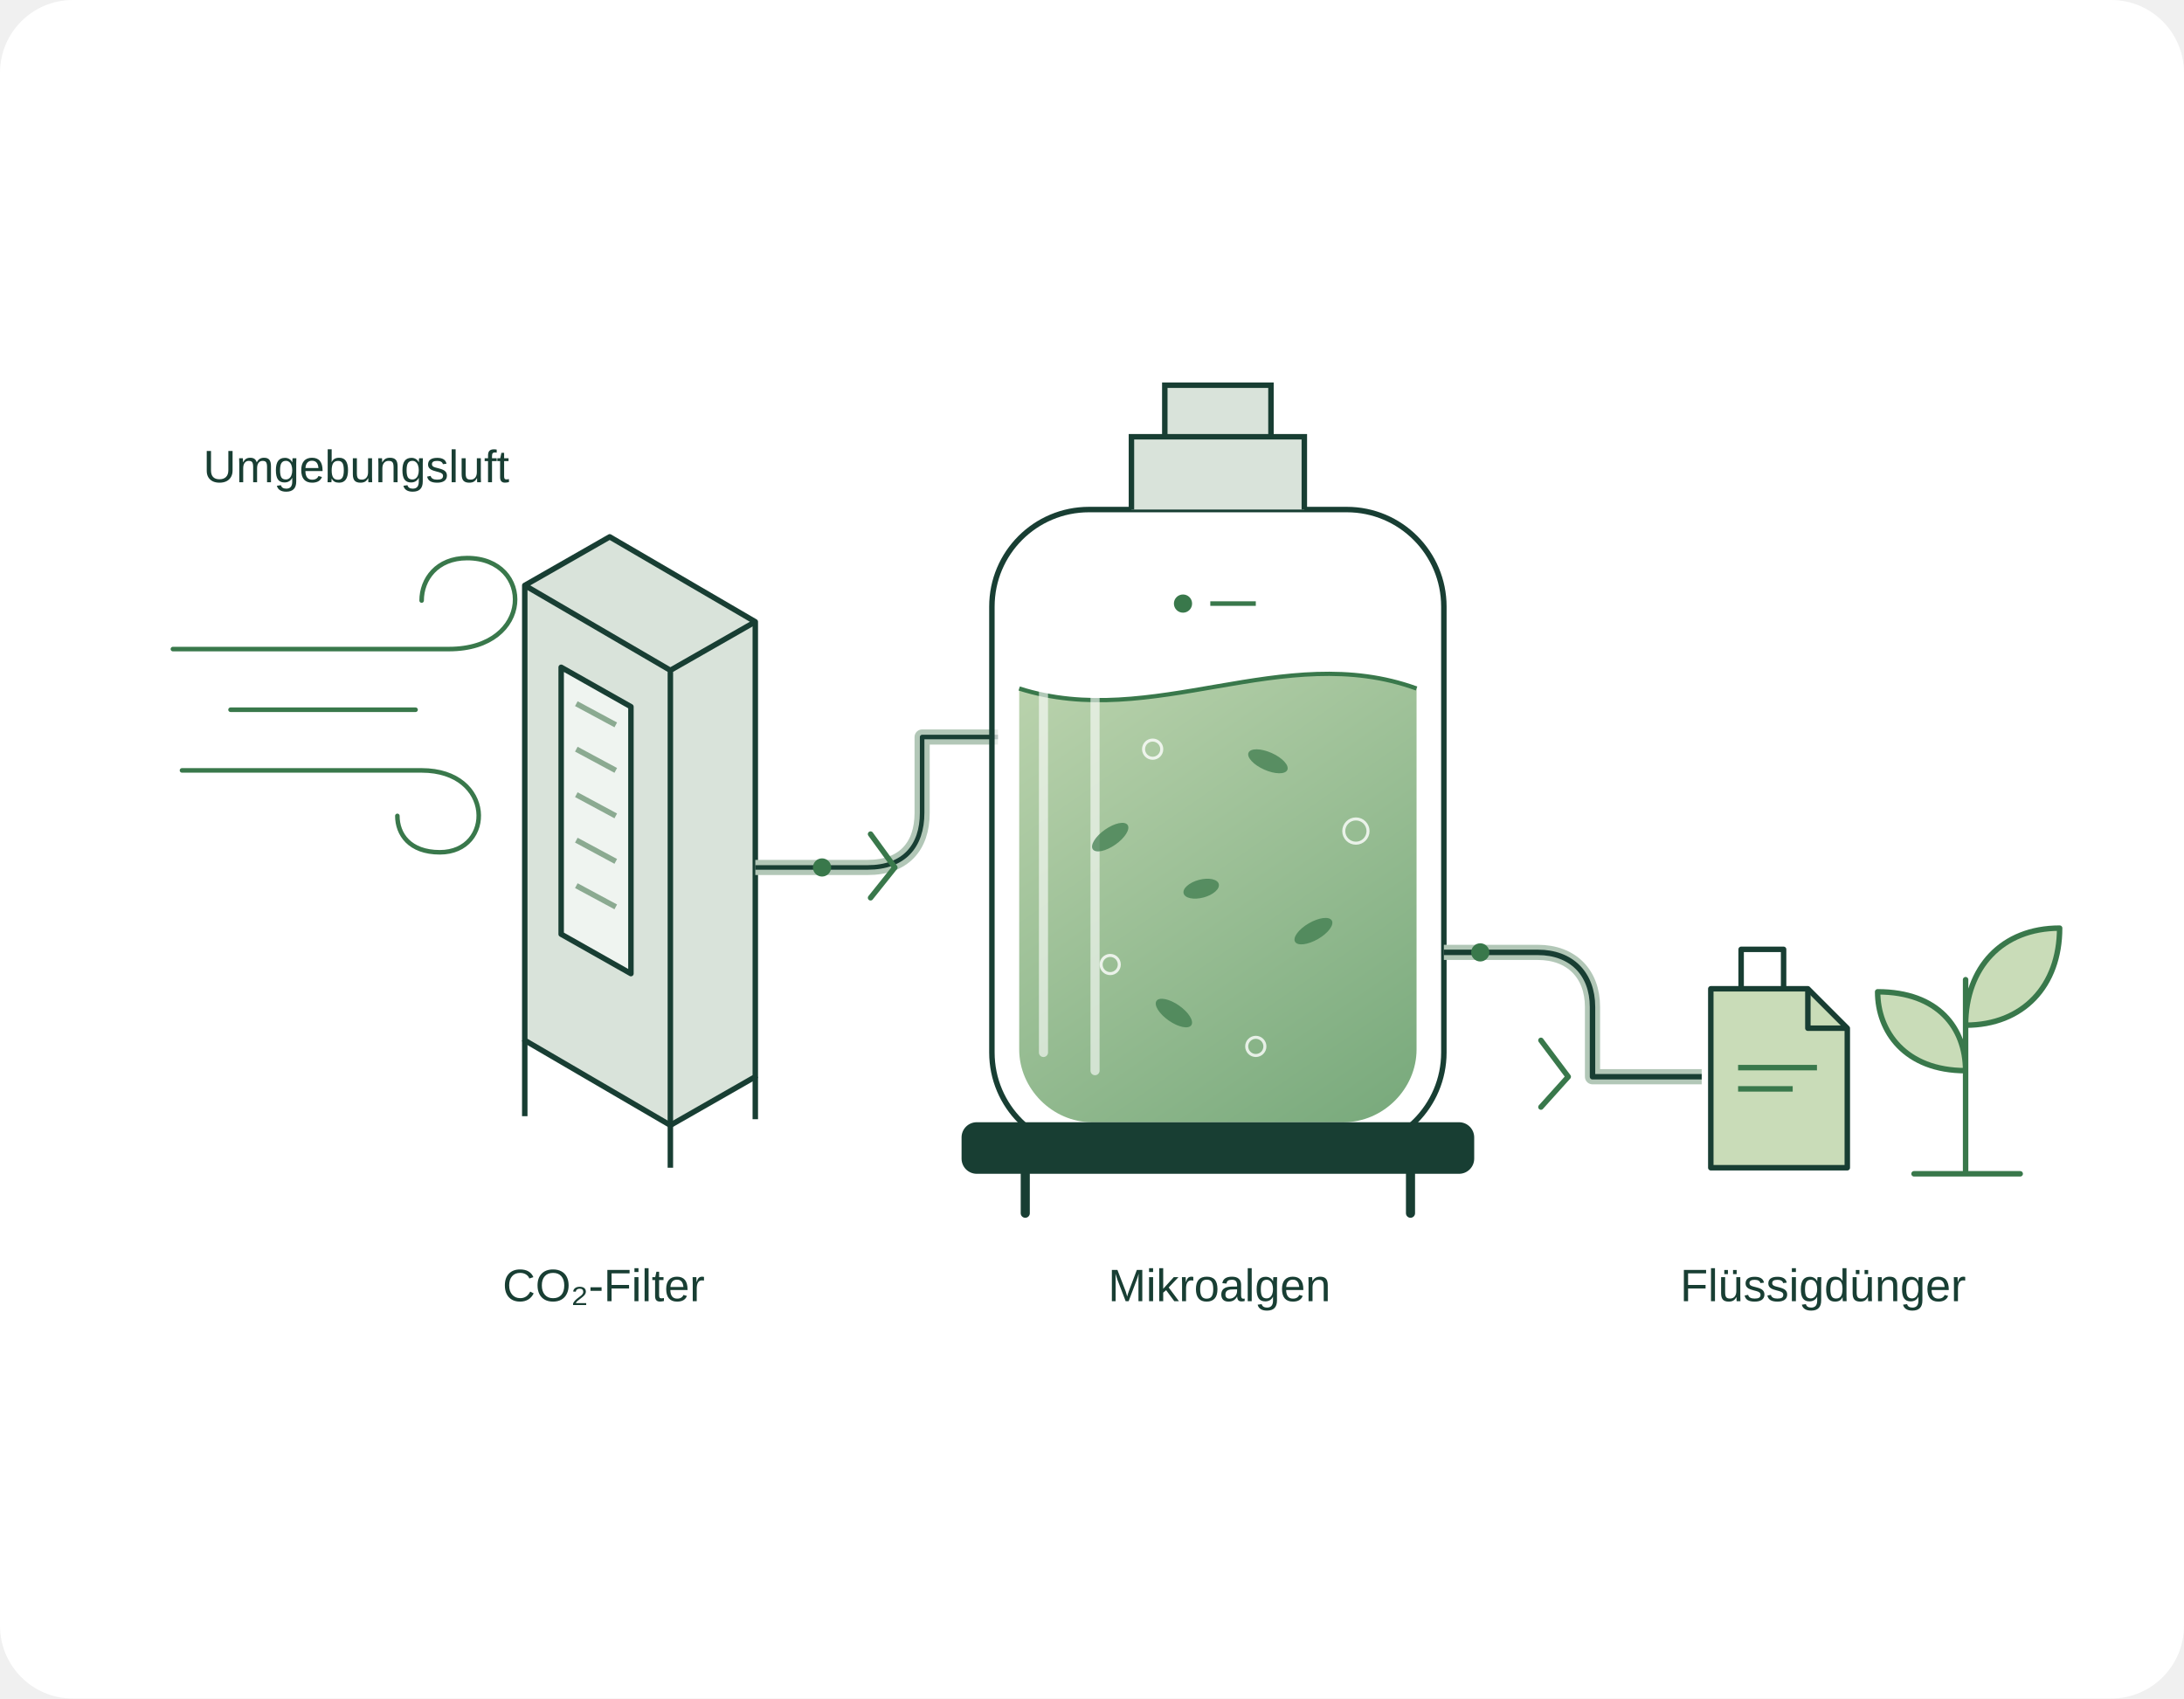
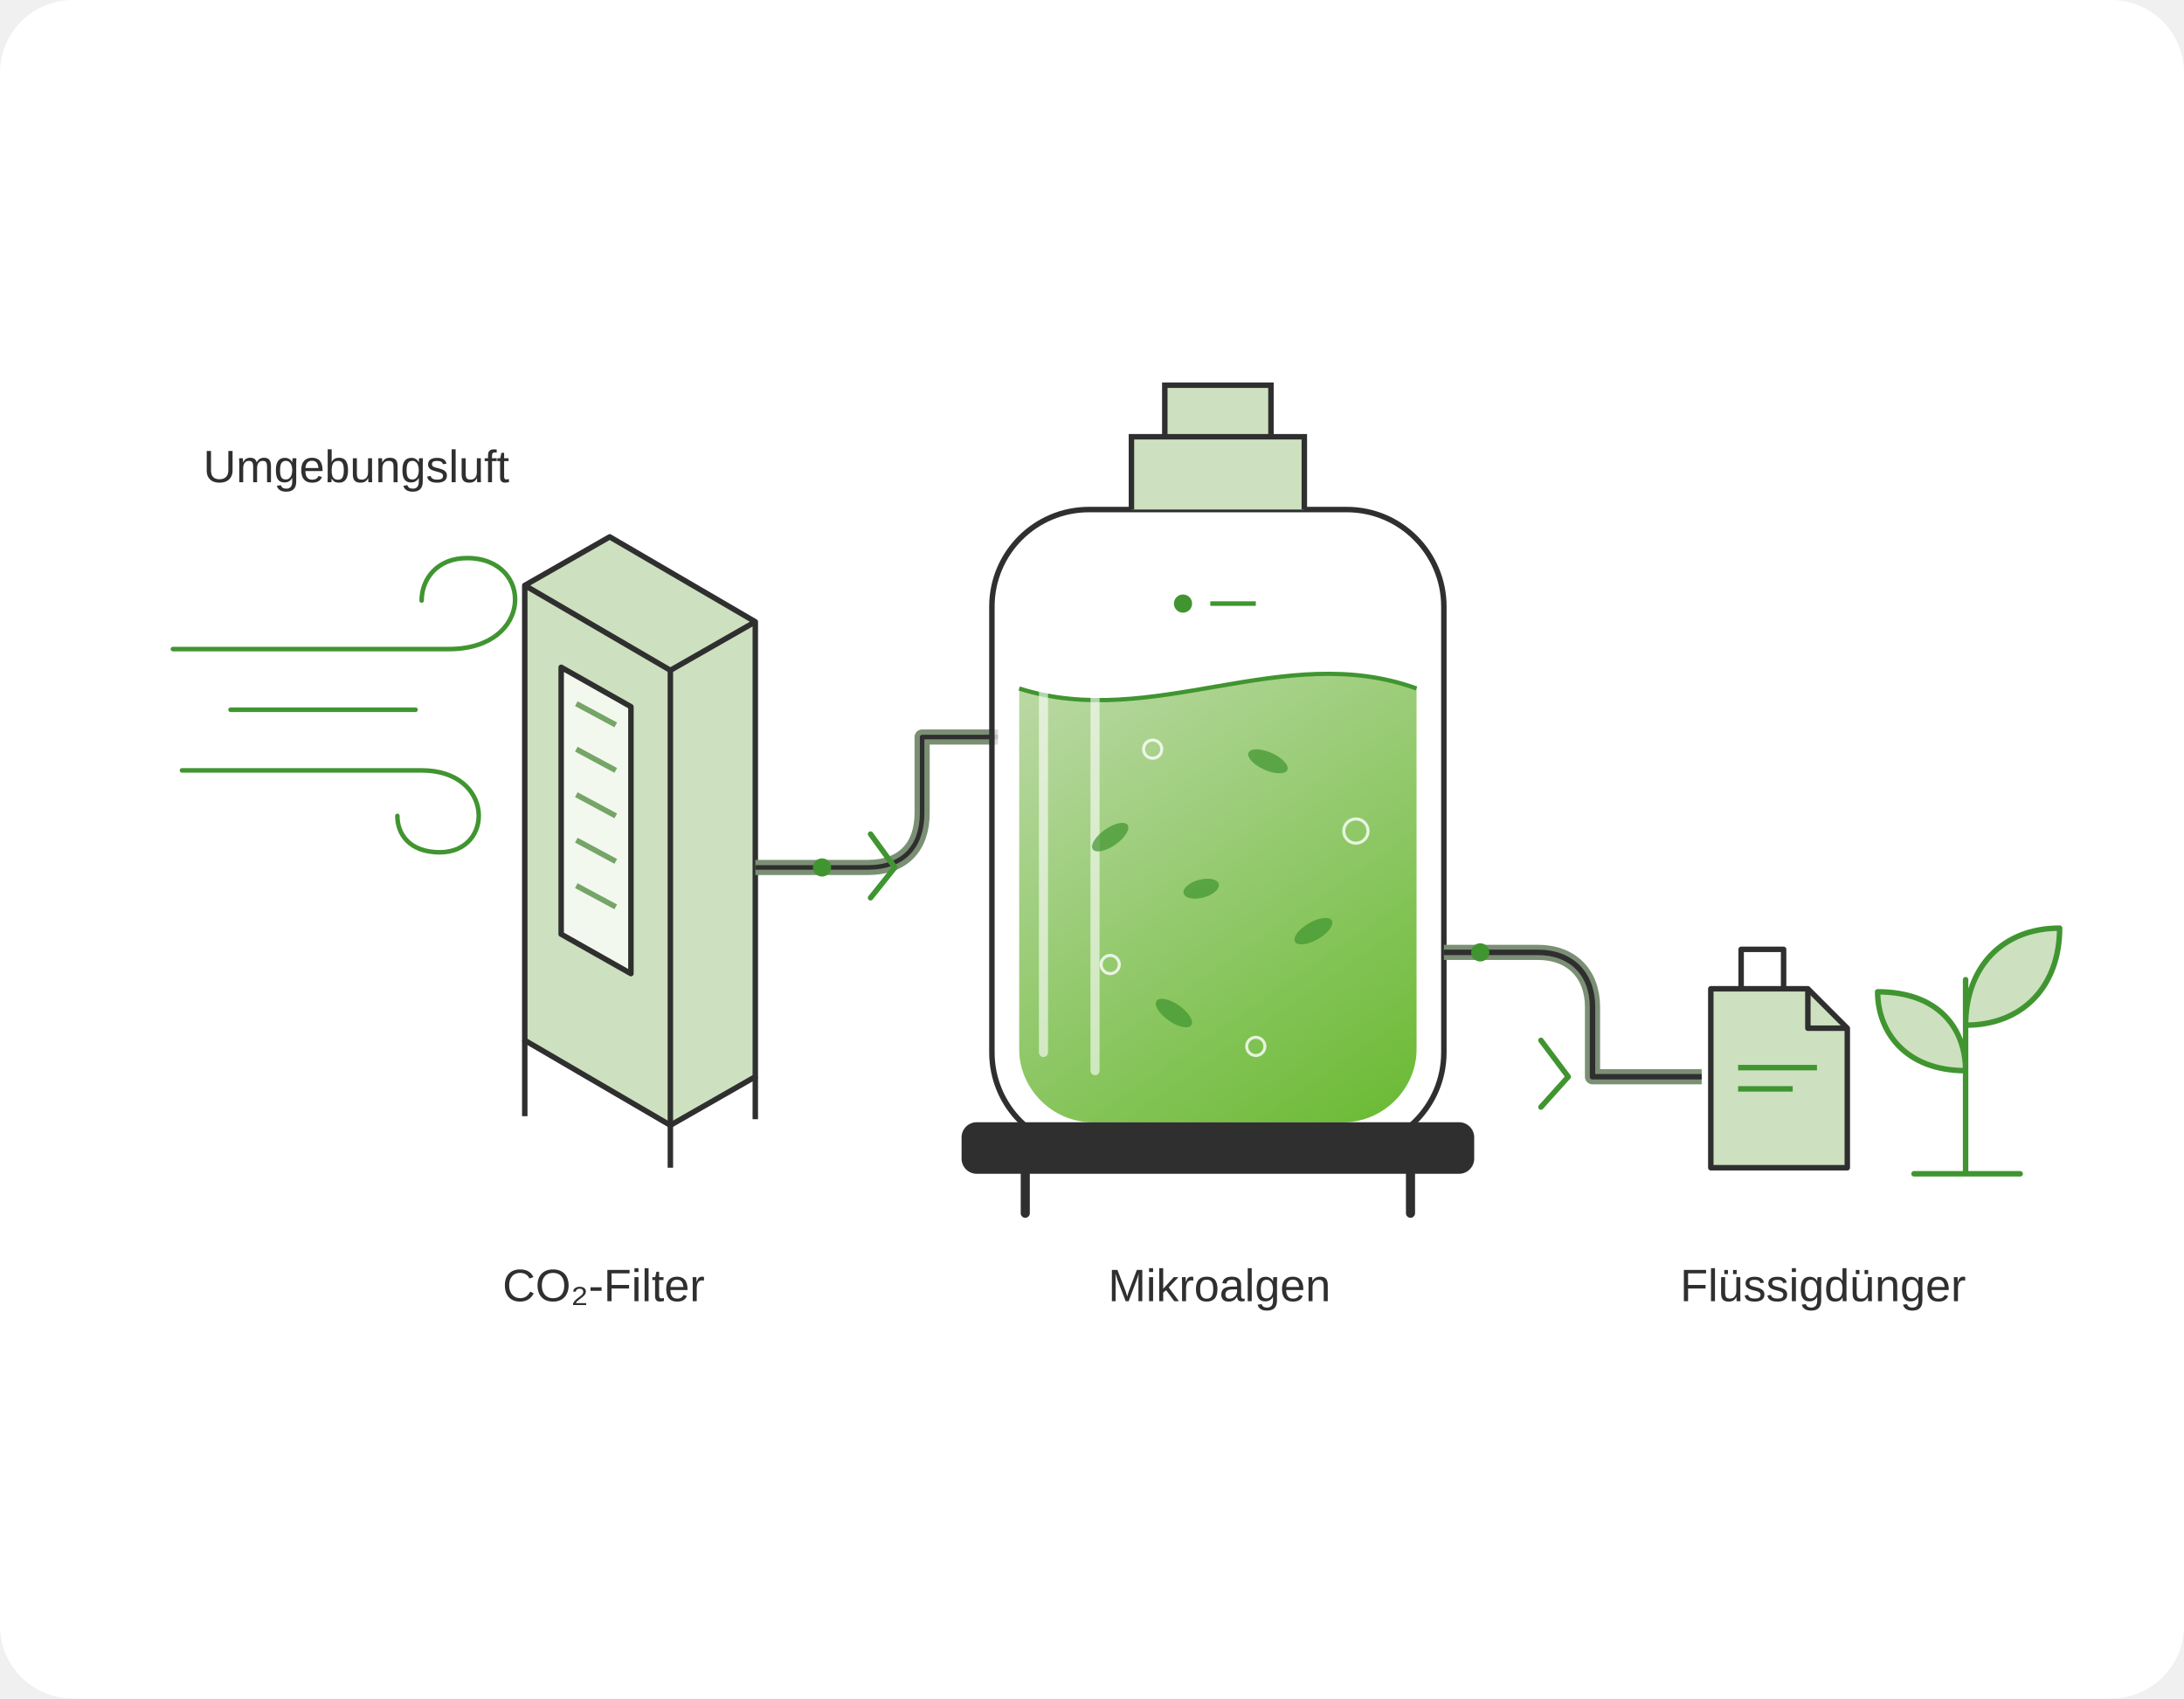
<svg xmlns="http://www.w3.org/2000/svg" width="720" height="560" viewBox="0 0 720 560" fill="none" role="img" aria-labelledby="title desc">
  <defs>
    <linearGradient id="tank" x1="333" y1="174" x2="470" y2="372" gradientUnits="userSpaceOnUse">
-       <stop stop-color="#c9dcb8" />
-       <stop offset="1" stop-color="#76a87a" />
+       <stop stop-color="var(--color-tint, #cde0bf)" />
+       <stop offset="1" stop-color="var(--color-sprout, #68b930)" />
    </linearGradient>
    <linearGradient id="glass" x1="330" x2="470" gradientUnits="userSpaceOnUse">
      <stop stop-color="white" stop-opacity=".7" />
      <stop offset="1" stop-color="white" stop-opacity=".1" />
    </linearGradient>
  </defs>
  <rect width="720" height="560" rx="24" fill="white" />
-   <g stroke="#39784b" stroke-width="1.5" stroke-linecap="round">
+   <g stroke="var(--color-brand, #409530)" stroke-width="1.5" stroke-linecap="round">
    <path d="M57 214h91c28 0 28-30 6-30-10 0-15 7-15 14M76 234h61M60 254h79c24 0 24 27 6 27-10 0-14-6-14-12" />
  </g>
-   <g fill="#183e33" font-family="Arial,sans-serif" font-size="15">
+   <g fill="var(--color-ink, #2f2f2f)" font-family="Arial,sans-serif" font-size="15">
    <text x="67" y="159">Umgebungsluft</text>
    <text x="199" y="429" text-anchor="middle">CO₂-Filter</text>
    <text x="402" y="429" text-anchor="middle">Mikroalgen</text>
    <text x="601" y="429" text-anchor="middle">Flüssigdünger</text>
  </g>
-   <g stroke="#183e33" stroke-width="1.8" stroke-linejoin="round">
-     <path d="m173 193 28-16 48 28v150l-28 16-48-28Z" fill="#d9e3da" />
+   <g stroke="var(--color-ink, #2f2f2f)" stroke-width="1.8" stroke-linejoin="round">
+     <path d="m173 193 28-16 48 28v150l-28 16-48-28Z" fill="var(--color-tint, #cde0bf)" />
    <path d="m173 193 48 28 28-16m-28 16v150" />
-     <path d="m185 220 23 13v88l-23-13Z" fill="#eff4f0" />
-     <path d="m190 232 13 7m-13 8 13 7m-13 8 13 7m-13 8 13 7m-13 8 13 7" stroke="#8baa91" />
+     <path d="m185 220 23 13v88l-23-13Z" fill="var(--color-mist, #f3f8ef)" />
+     <path d="m190 232 13 7m-13 8 13 7m-13 8 13 7m-13 8 13 7m-13 8 13 7" stroke="var(--color-foliage, #75a567)" />
    <path d="M173 343v25m48 3v14m28-30v14" />
-     <path d="M249 286h37c12 0 18-7 18-18v-25h25" stroke-width="5" stroke="#b2c7b7" />
+     <path d="M249 286h37c12 0 18-7 18-18v-25h25" stroke-width="5" stroke="var(--color-line, #7b8f74)" />
    <path d="M249 286h37c12 0 18-7 18-18v-25h25" stroke-width="1.5" />
  </g>
  <g>
-     <rect x="327" y="168" width="149" height="211" rx="32" fill="url(#glass)" stroke="#183e33" stroke-width="1.8" />
+     <rect x="327" y="168" width="149" height="211" rx="32" fill="url(#glass)" stroke="var(--color-ink, #2f2f2f)" stroke-width="1.8" />
    <path d="M336 227c44 14 87-16 131 0v119c0 13-11 24-24 24h-83c-13 0-24-11-24-24Z" fill="url(#tank)" />
-     <path d="M336 227c44 14 87-16 131 0" stroke="#39784b" stroke-width="1.4" />
+     <path d="M336 227c44 14 87-16 131 0" stroke="var(--color-brand, #409530)" stroke-width="1.4" />
    <path d="M344 181v166m17-169v175" stroke="white" stroke-opacity=".6" stroke-width="3" stroke-linecap="round" />
-     <path d="M373 168v-24h57v24m-46-24v-17h35v17" stroke="#183e33" stroke-width="1.8" fill="#d9e3da" />
-     <rect x="317" y="370" width="169" height="17" rx="5" fill="#183e33" />
-     <path d="M338 387v13m127-13v13" stroke="#183e33" stroke-width="3" stroke-linecap="round" />
-     <g fill="#39784b" fill-opacity=".7">
+     <path d="M373 168v-24h57v24m-46-24v-17h35v17" stroke="var(--color-ink, #2f2f2f)" stroke-width="1.8" fill="var(--color-tint, #cde0bf)" />
+     <rect x="317" y="370" width="169" height="17" rx="5" fill="var(--color-ink, #2f2f2f)" />
+     <path d="M338 387v13m127-13v13" stroke="var(--color-ink, #2f2f2f)" stroke-width="3" stroke-linecap="round" />
+     <g fill="var(--color-brand, #409530)" fill-opacity=".7">
      <ellipse cx="366" cy="276" rx="7" ry="3" transform="rotate(-35 366 276)" />
      <ellipse cx="418" cy="251" rx="7" ry="3" transform="rotate(24 418 251)" />
      <ellipse cx="433" cy="307" rx="7" ry="3" transform="rotate(-30 433 307)" />
      <ellipse cx="387" cy="334" rx="7" ry="3" transform="rotate(35 387 334)" />
      <ellipse cx="396" cy="293" rx="6" ry="3" transform="rotate(-15 396 293)" />
    </g>
    <g stroke="#fff" stroke-opacity=".8">
      <circle cx="380" cy="247" r="3" />
      <circle cx="447" cy="274" r="4" />
      <circle cx="366" cy="318" r="3" />
      <circle cx="414" cy="345" r="3" />
    </g>
    <rect x="379" y="190" width="45" height="18" rx="9" fill="white" fill-opacity=".8" />
-     <circle cx="390" cy="199" r="3" fill="#39784b" />
-     <path d="M399 199h15" stroke="#39784b" stroke-width="1.5" />
+     <circle cx="390" cy="199" r="3" fill="var(--color-brand, #409530)" />
+     <path d="M399 199h15" stroke="var(--color-brand, #409530)" stroke-width="1.5" />
  </g>
-   <g stroke="#183e33" stroke-width="1.8" stroke-linejoin="round">
-     <path d="M476 314h31c11 0 18 7 18 18v23h36" stroke="#b2c7b7" stroke-width="5" />
+   <g stroke="var(--color-ink, #2f2f2f)" stroke-width="1.8" stroke-linejoin="round">
+     <path d="M476 314h31c11 0 18 7 18 18v23h36" stroke="var(--color-line, #7b8f74)" stroke-width="5" />
    <path d="M476 314h31c11 0 18 7 18 18v23h36" />
-     <path d="M564 326h32l13 13v46h-45Z" fill="#c9dcb8" />
+     <path d="M564 326h32l13 13v46h-45Z" fill="var(--color-tint, #cde0bf)" />
    <path d="M574 326v-13h14v13m8 0v13h13" />
-     <path d="M573 352h26m-26 7h18" stroke="#39784b" />
+     <path d="M573 352h26m-26 7h18" stroke="var(--color-brand, #409530)" />
  </g>
-   <g stroke="#39784b" stroke-width="1.8" stroke-linecap="round" stroke-linejoin="round">
-     <path d="M648 386v-63m0 30c-20 0-29-13-29-26 20 0 29 12 29 26Zm0-15c0-19 12-32 31-32 0 19-12 32-31 32Z" fill="#c9dcb8" />
+   <g stroke="var(--color-brand, #409530)" stroke-width="1.8" stroke-linecap="round" stroke-linejoin="round">
+     <path d="M648 386v-63m0 30c-20 0-29-13-29-26 20 0 29 12 29 26Zm0-15c0-19 12-32 31-32 0 19-12 32-31 32Z" fill="var(--color-tint, #cde0bf)" />
    <path d="M631 387h35" />
  </g>
-   <path d="m287 275 8 11-8 10m221 47 9 12-9 10" stroke="#39784b" stroke-width="1.8" stroke-linecap="round" stroke-linejoin="round" />
-   <g fill="#39784b">
+   <path d="m287 275 8 11-8 10m221 47 9 12-9 10" stroke="var(--color-brand, #409530)" stroke-width="1.8" stroke-linecap="round" stroke-linejoin="round" />
+   <g fill="var(--color-brand, #409530)">
    <circle cx="271" cy="286" r="3" />
    <circle cx="488" cy="314" r="3" />
  </g>
</svg>
